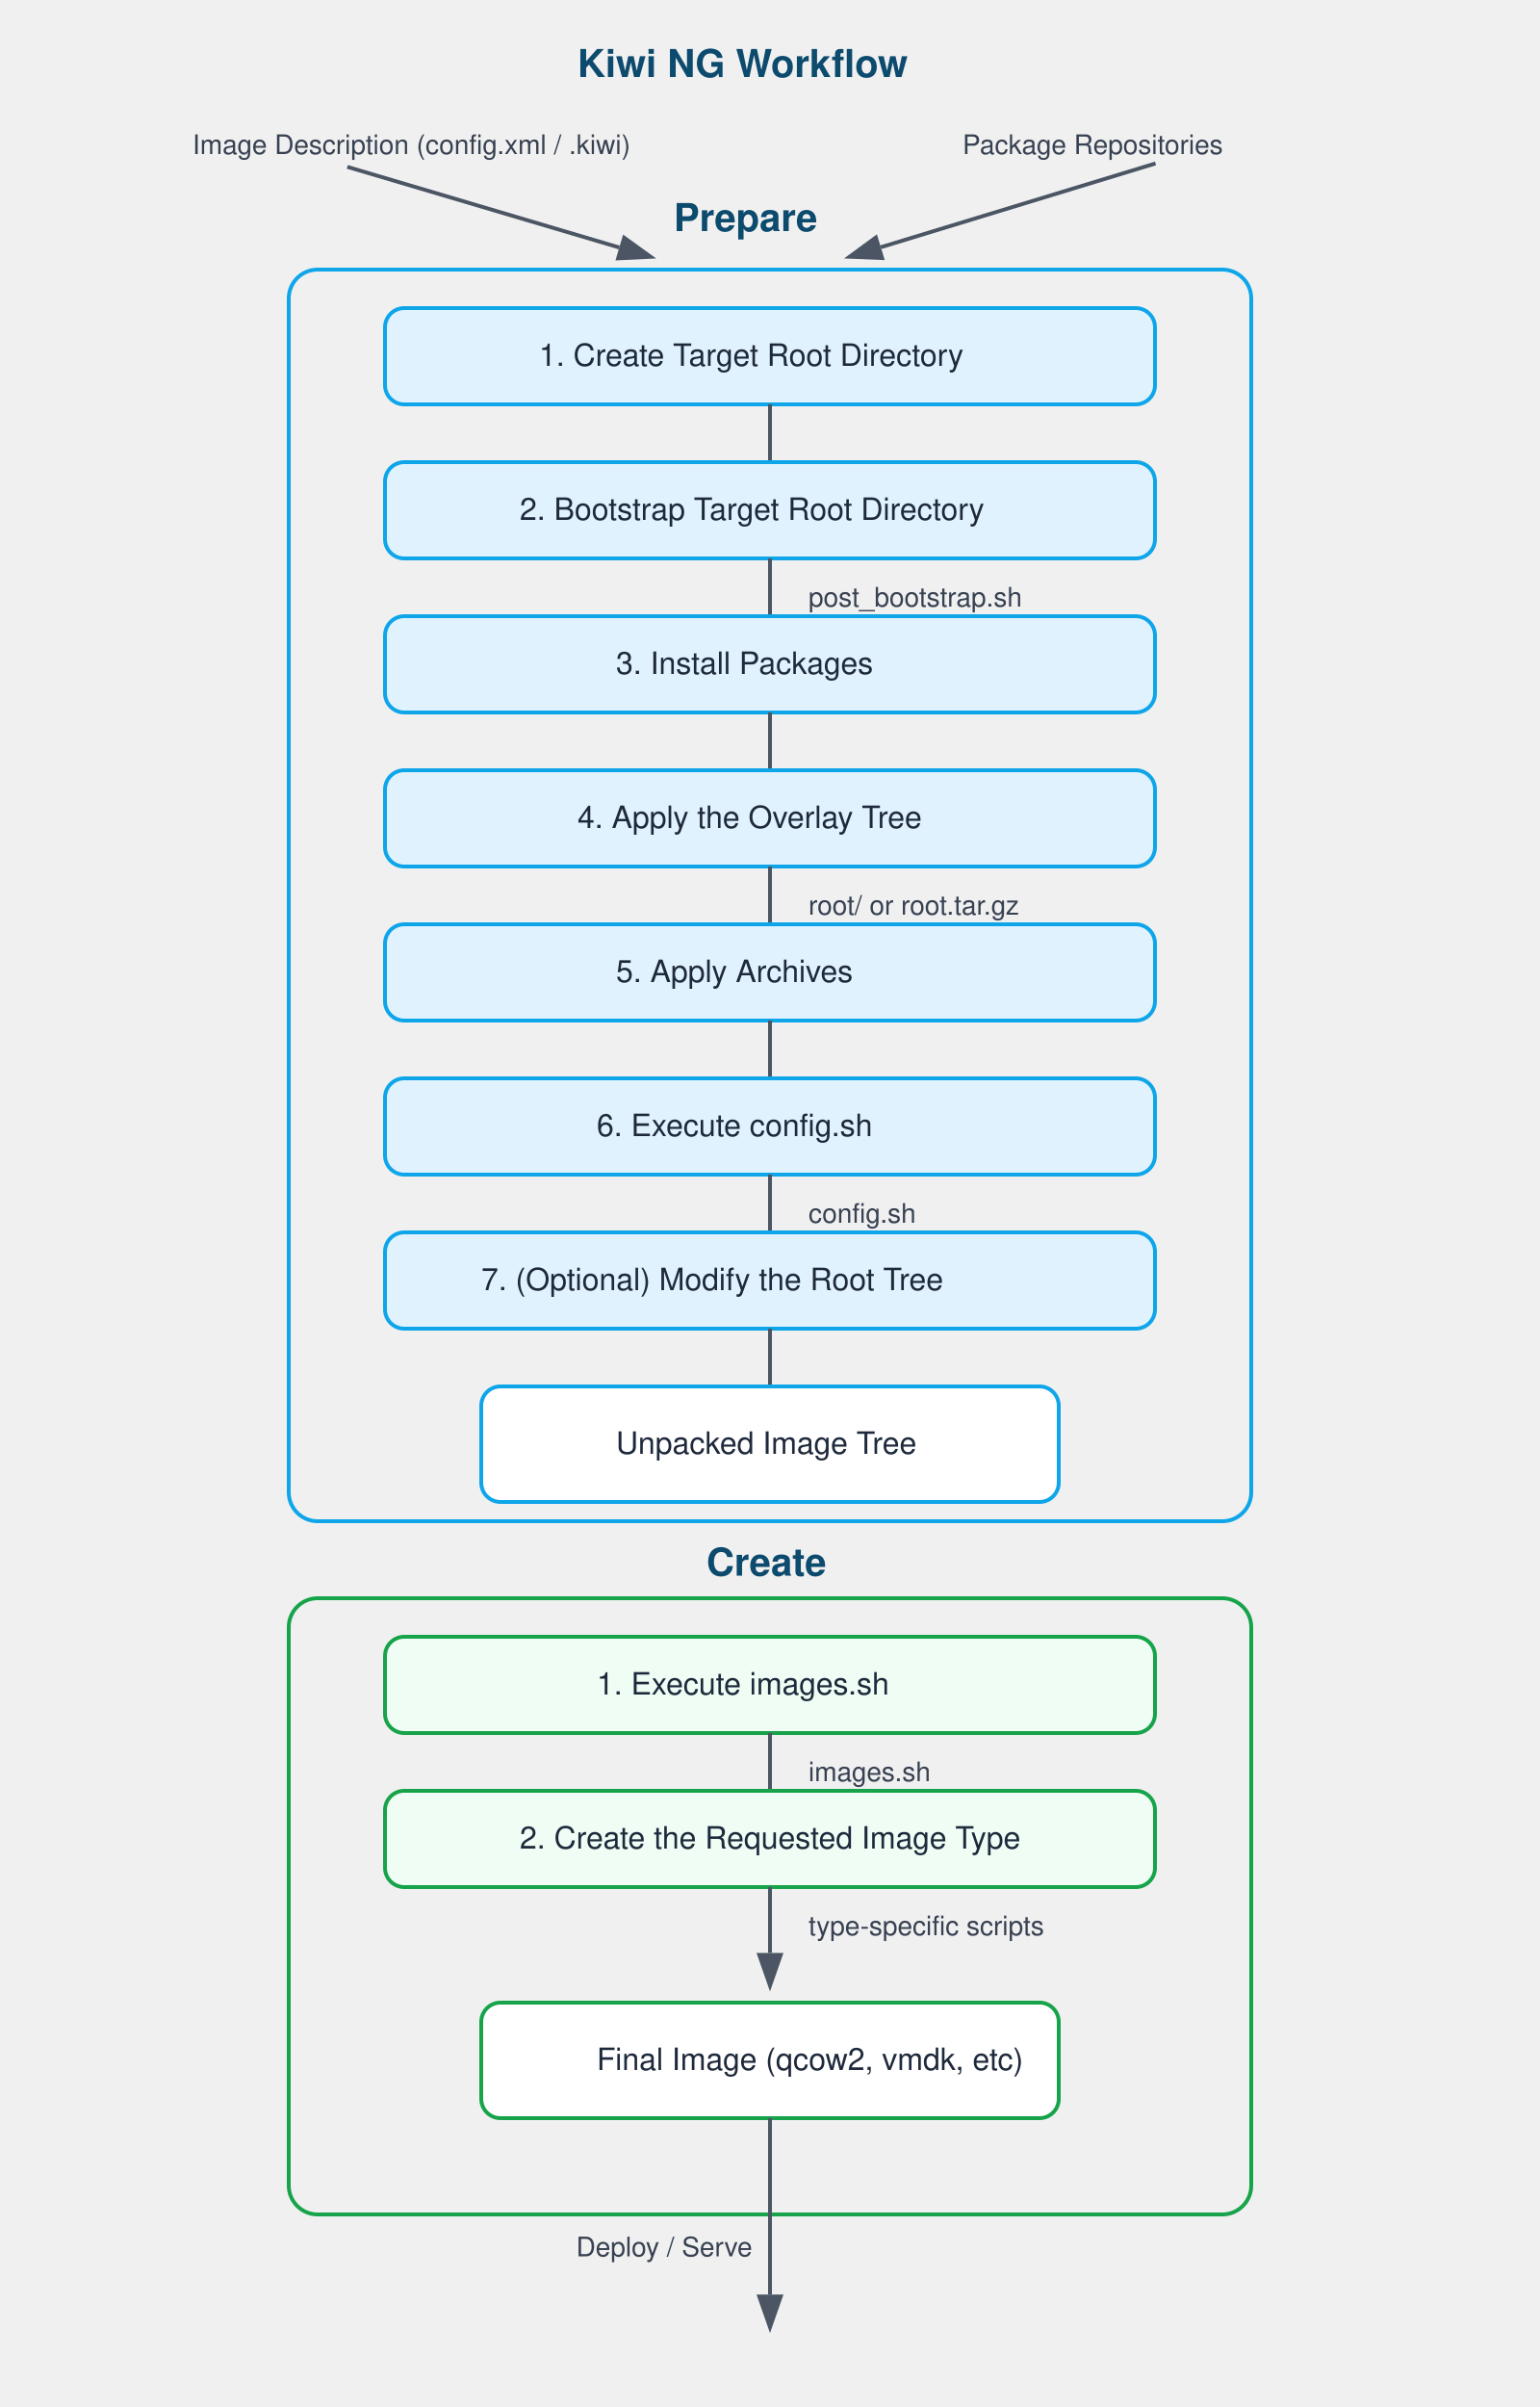
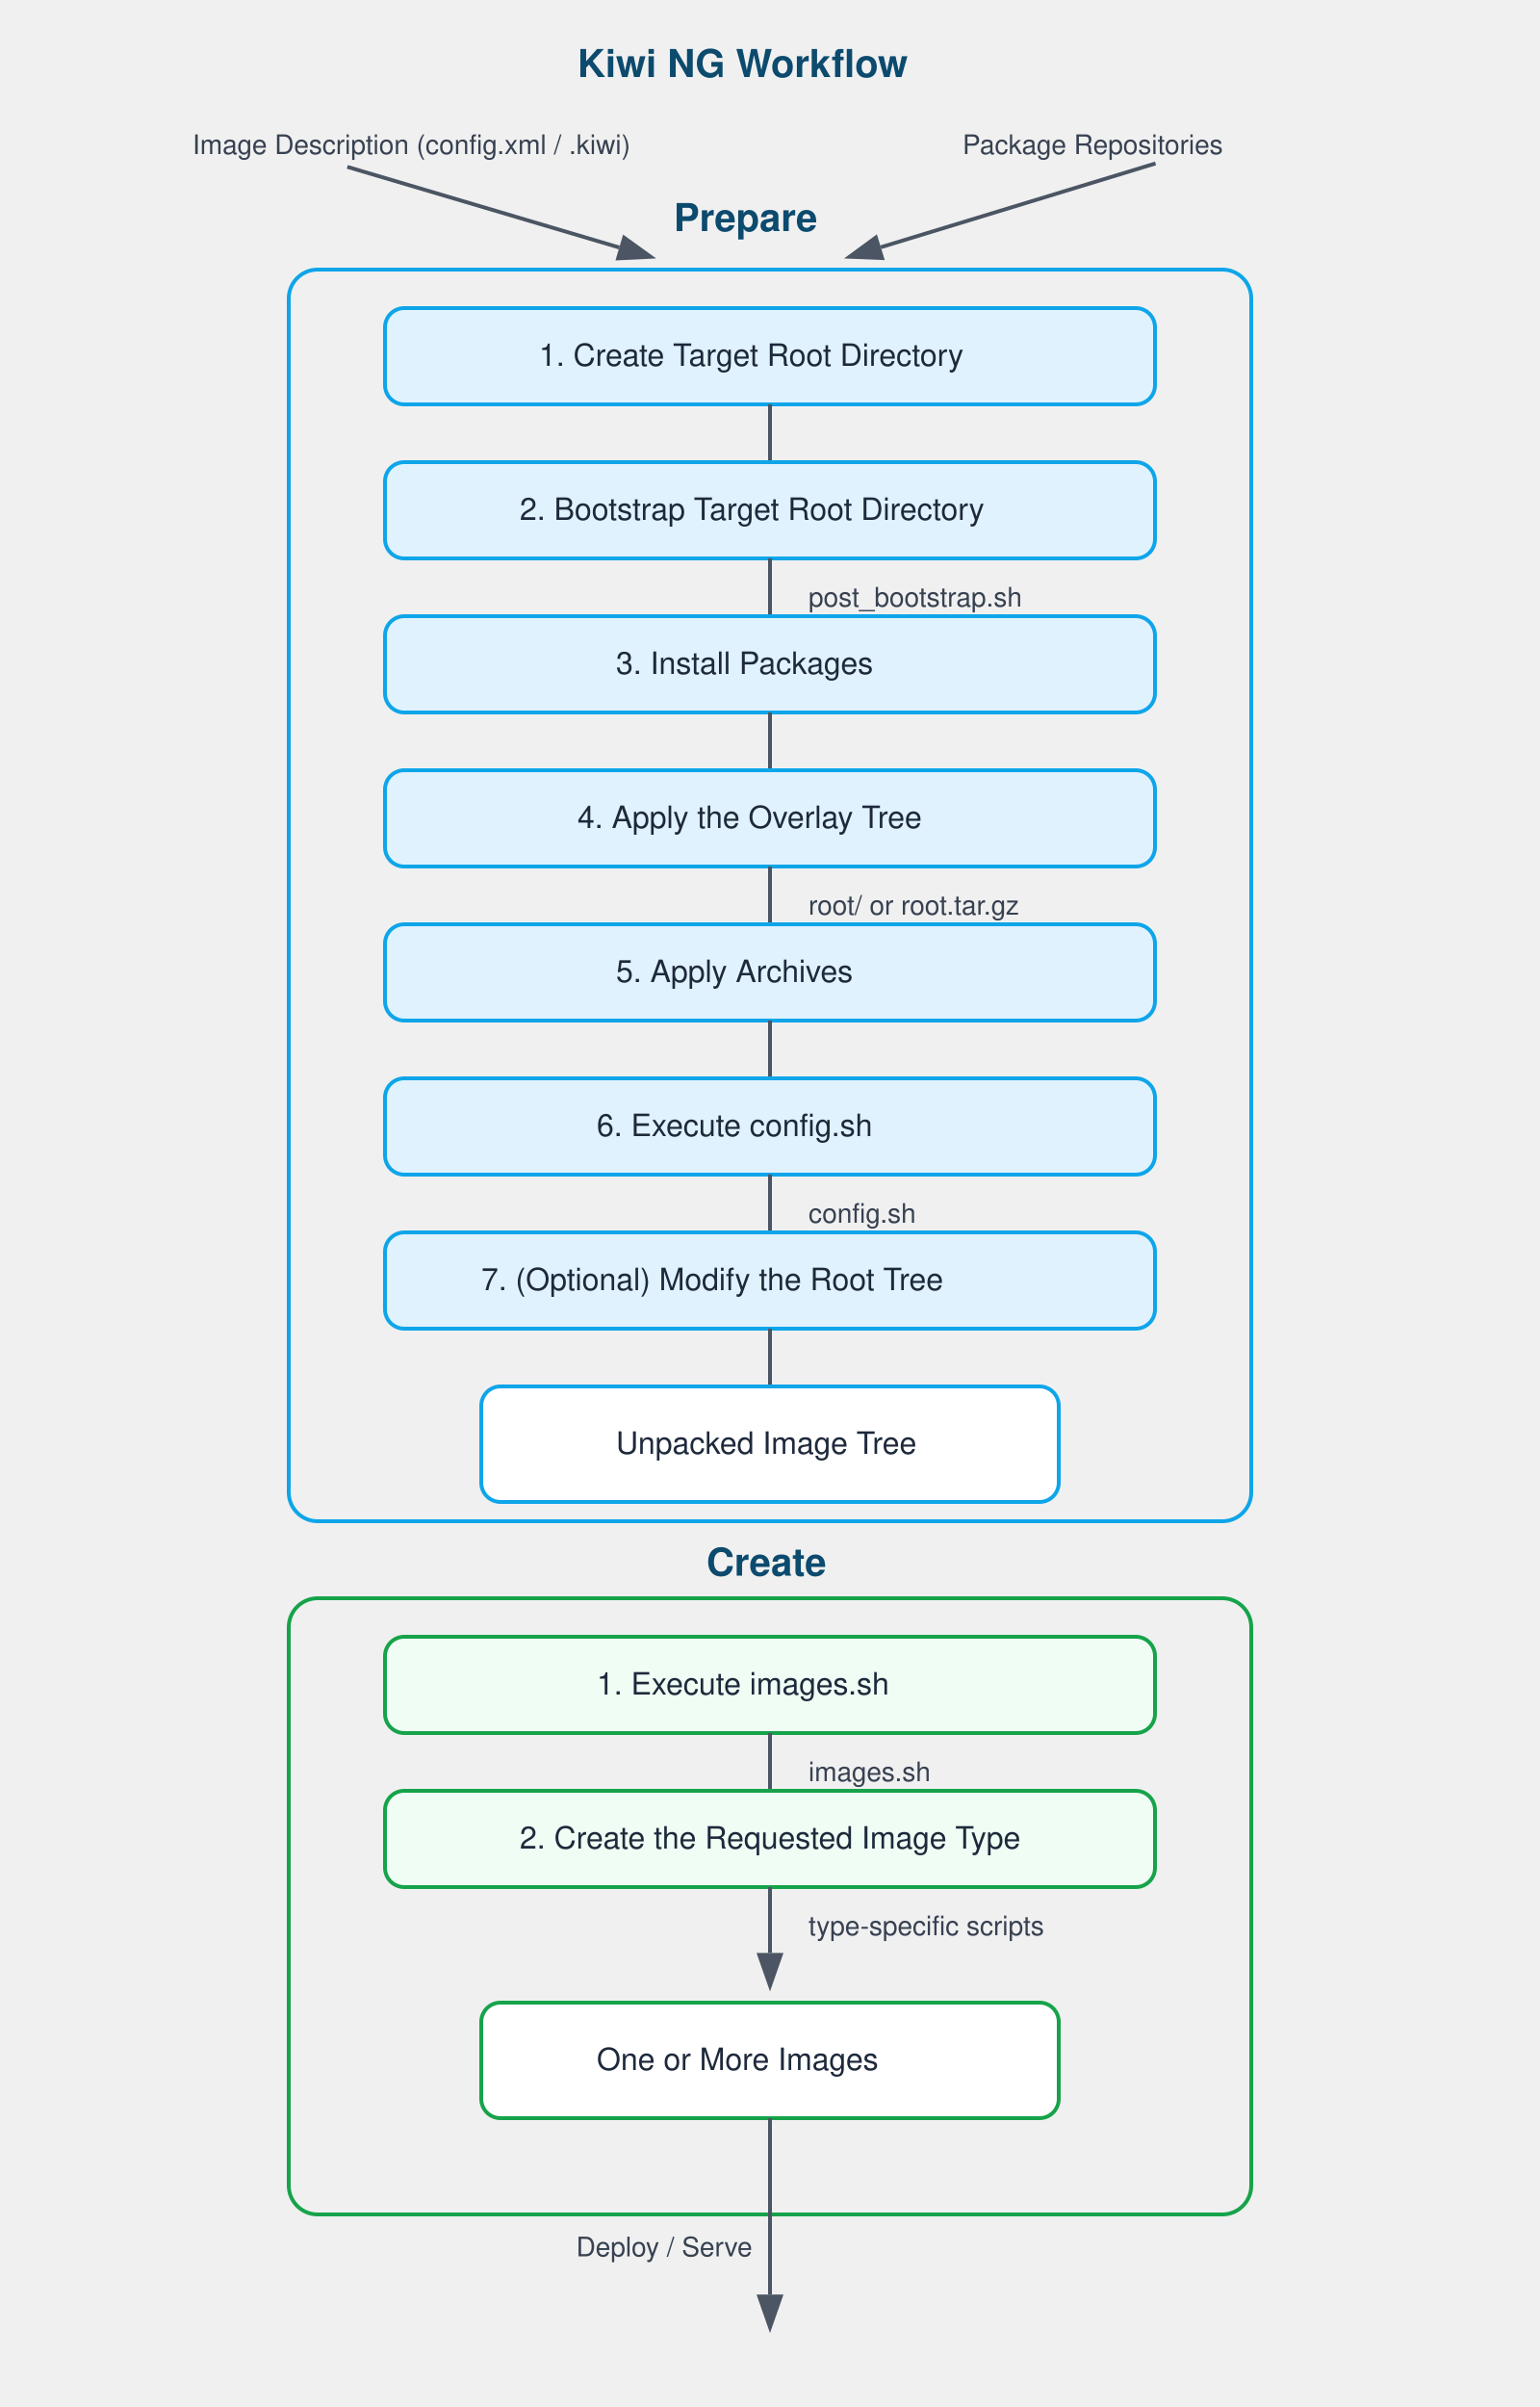
<svg xmlns="http://www.w3.org/2000/svg" width="800" height="1250" viewBox="0 0 800 1250" version="1.1" id="svg105">
  <defs id="defs7">
    <style id="style2">
      .prepare-box { fill: #E0F2FE; stroke: #0EA5E9; stroke-width: 2; rx: 10; ry: 10; }
      .create-box { fill: #F0FDF4; stroke: #16A34A; stroke-width: 2; rx: 10; ry: 10; }
      .text { font-family: "Helvetica", "Arial", sans-serif; font-size: 16px; fill: #1E293B; }
      .title-text { font-family: "Helvetica", "Arial", sans-serif; font-size: 20px; font-weight: bold; fill: #0C4A6E; }
      .arrow-line { stroke: #4B5563; stroke-width: 2; }
      .arrow-head { fill: #4B5563; }
      .input-text { font-family: "Helvetica", "Arial", sans-serif; font-size: 14px; fill: #374151; }
    </style>
    <marker id="arrowhead" markerWidth="10" markerHeight="7" refX="0" refY="3.5" orient="auto">
      <polygon points="0 0, 10 3.5, 0 7" class="arrow-head" id="polygon4" />
    </marker>
  </defs>
  <text x="300" y="40" class="title-text" id="text9">Kiwi NG Workflow</text>
  <text x="100" y="80" class="input-text" id="text11">Image Description (config.xml / .kiwi)</text>
  <text x="500" y="80" class="input-text" id="text13">Package Repositories</text>
  <line x1="180.426" y1="86.656" x2="321.707" y2="128.535" class="arrow-line" marker-end="url(#arrowhead)" id="line15" />
  <line x1="600.266" y1="84.872" x2="457.567" y2="128.384" class="arrow-line" marker-end="url(#arrowhead)" id="line17" />
  <text x="350" y="120" class="title-text" id="text19">Prepare</text>
  <rect x="150" y="140" width="500" height="650" fill="none" stroke="#0EA5E9" stroke-width="2" rx="15" ry="15" id="rect21" />
  <rect x="200" y="160" width="400" height="50" class="prepare-box" id="rect23" />
  <text x="280" y="190" class="text" id="text25">1. Create Target Root Directory</text>
  <line x1="400" y1="210" x2="400" y2="240" class="arrow-line" marker-end="url(#arrowhead)" id="line27" />
  <rect x="200" y="240" width="400" height="50" class="prepare-box" id="rect29" />
  <text x="270" y="270" class="text" id="text31">2. Bootstrap Target Root Directory</text>
  <line x1="400" y1="290" x2="400" y2="320" class="arrow-line" marker-end="url(#arrowhead)" id="line33" />
  <text x="420" y="315" class="input-text" id="text35">post_bootstrap.sh</text>
  <rect x="200" y="320" width="400" height="50" class="prepare-box" id="rect37" />
  <text x="320" y="350" class="text" id="text39">3. Install Packages</text>
  <line x1="400" y1="370" x2="400" y2="400" class="arrow-line" marker-end="url(#arrowhead)" id="line41" />
  <rect x="200" y="400" width="400" height="50" class="prepare-box" id="rect43" />
  <text x="300" y="430" class="text" id="text45">4. Apply the Overlay Tree</text>
  <line x1="400" y1="450" x2="400" y2="480" class="arrow-line" marker-end="url(#arrowhead)" id="line47" />
  <text x="420" y="475" class="input-text" id="text49">root/ or root.tar.gz</text>
  <rect x="200" y="480" width="400" height="50" class="prepare-box" id="rect51" />
  <text x="320" y="510" class="text" id="text53">5. Apply Archives</text>
  <line x1="400" y1="530" x2="400" y2="560" class="arrow-line" marker-end="url(#arrowhead)" id="line55" />
  <rect x="200" y="560" width="400" height="50" class="prepare-box" id="rect57" />
  <text x="310" y="590" class="text" id="text59">6. Execute config.sh</text>
  <line x1="400" y1="610" x2="400" y2="640" class="arrow-line" marker-end="url(#arrowhead)" id="line61" />
  <text x="420" y="635" class="input-text" id="text63">config.sh</text>
  <rect x="200" y="640" width="400" height="50" class="prepare-box" id="rect65" />
  <text x="250" y="670" class="text" id="text67">7. (Optional) Modify the Root Tree</text>
  <line x1="400" y1="690" x2="400" y2="720" class="arrow-line" marker-end="url(#arrowhead)" id="line69" />
  <rect x="250" y="720" width="300" height="60" fill="#FFFFFF" stroke="#0EA5E9" stroke-width="2" rx="10" ry="10" id="rect71" />
  <text x="320" y="755" class="text" id="text73">Unpacked Image Tree</text>
  <text x="366.993" y="818.252" class="title-text" id="text77">Create</text>
  <rect x="150" y="830" width="500" height="320" fill="none" stroke="#16A34A" stroke-width="2" rx="15" ry="15" id="rect79" />
  <rect x="200" y="850" width="400" height="50" class="create-box" id="rect81" />
  <text x="310" y="880" class="text" id="text83">1. Execute images.sh</text>
  <line x1="400" y1="900" x2="400" y2="930" class="arrow-line" marker-end="url(#arrowhead)" id="line85" />
  <text x="420" y="925" class="input-text" id="text87">images.sh</text>
  <rect x="200" y="930" width="400" height="50" class="create-box" id="rect89" />
  <text x="270" y="960" class="text" id="text91">2. Create the Requested Image Type</text>
  <line x1="400" y1="980" x2="400" y2="1014.196" class="arrow-line" marker-end="url(#arrowhead)" id="line93" />
  <text x="420" y="1005" class="input-text" id="text95">type-specific scripts</text>
  <rect x="250" y="1040" width="300" height="60" fill="#FFFFFF" stroke="#16A34A" stroke-width="2" rx="10" ry="10" id="rect97" />
-   <text x="310" y="1075" class="text" id="text99">Final Image (qcow2, vmdk, etc)</text>
+   <text x="310" y="1075" class="text" id="text99">One or More Images</text>
  <line x1="400" y1="1100" x2="400" y2="1191.604" class="arrow-line" marker-end="url(#arrowhead)" id="line101" />
  <text x="299.301" y="1171.748" class="input-text" id="text103">Deploy / Serve</text>
</svg>
